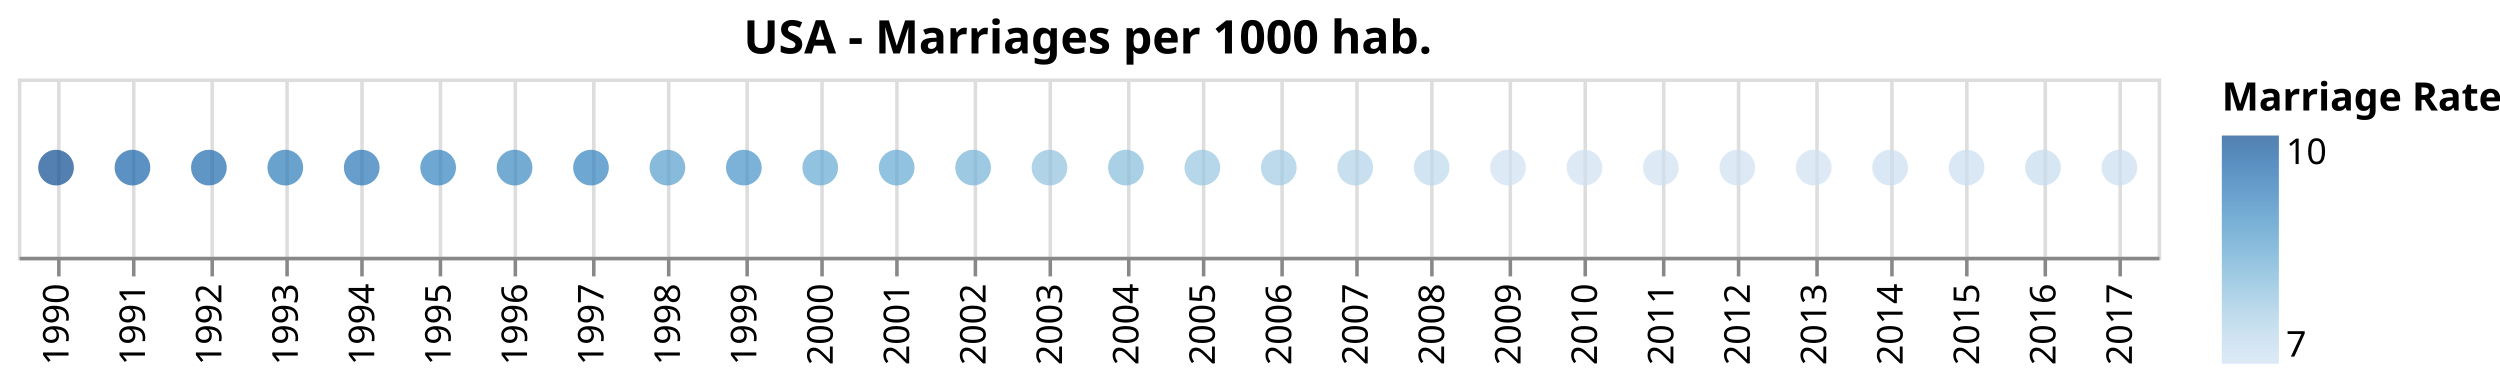
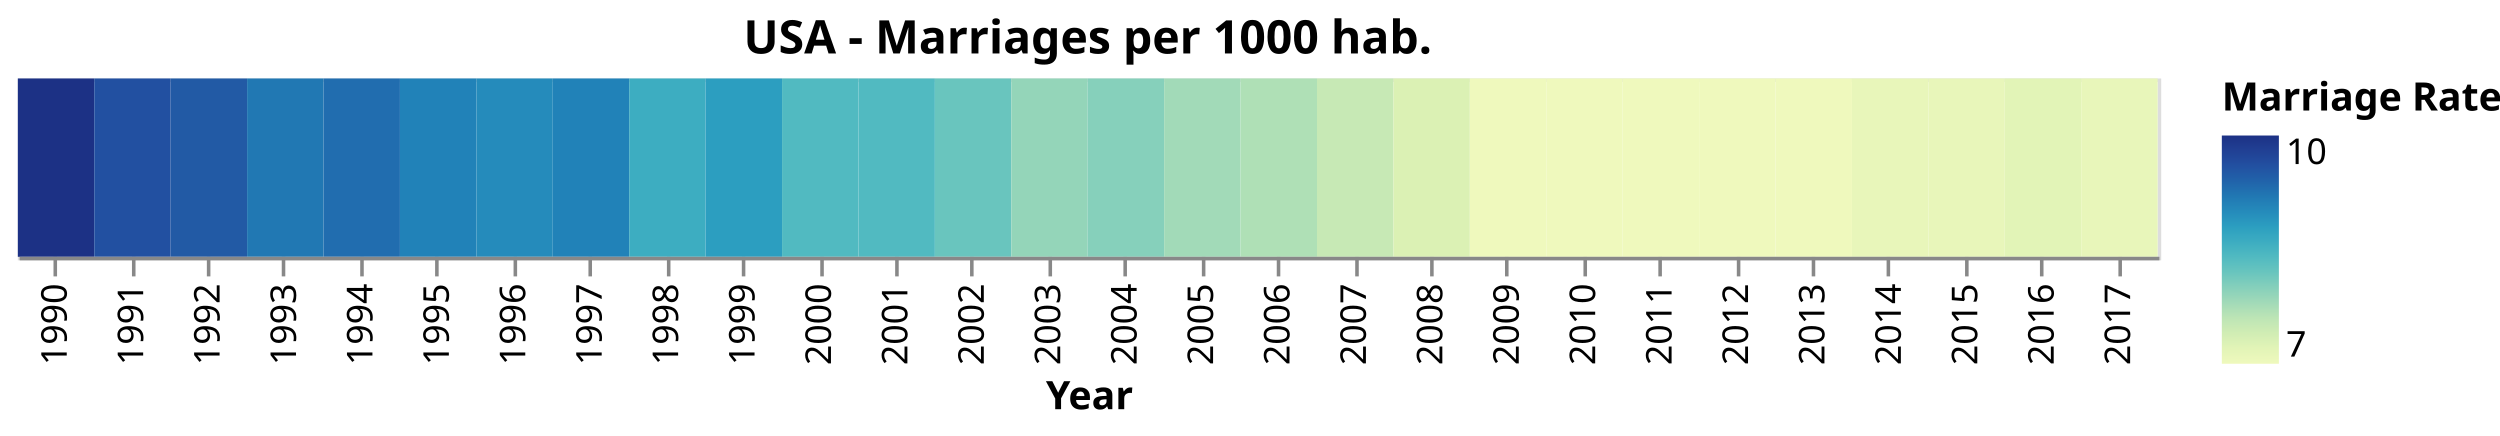
- <svg xmlns="http://www.w3.org/2000/svg" class="marks" width="701" height="107" viewBox="0 0 701 107" version="1.1">
+ <svg xmlns="http://www.w3.org/2000/svg" class="marks" width="701" height="122" viewBox="0 0 701 122" version="1.1">
  <defs>
    <linearGradient id="gradient_0" x1="0" x2="0" y1="1" y2="0">
-       <stop offset="0" stop-color="rgb(207, 225, 242)" />
-       <stop offset="0.067" stop-color="rgb(196, 219, 238)" />
-       <stop offset="0.133" stop-color="rgb(183, 213, 234)" />
-       <stop offset="0.2" stop-color="rgb(168, 206, 229)" />
-       <stop offset="0.267" stop-color="rgb(151, 197, 224)" />
-       <stop offset="0.333" stop-color="rgb(134, 188, 220)" />
-       <stop offset="0.4" stop-color="rgb(116, 178, 215)" />
-       <stop offset="0.467" stop-color="rgb(99, 168, 210)" />
-       <stop offset="0.533" stop-color="rgb(84, 157, 204)" />
-       <stop offset="0.6" stop-color="rgb(69, 146, 198)" />
-       <stop offset="0.667" stop-color="rgb(56, 135, 192)" />
-       <stop offset="0.733" stop-color="rgb(43, 123, 185)" />
-       <stop offset="0.8" stop-color="rgb(32, 111, 178)" />
-       <stop offset="0.867" stop-color="rgb(23, 98, 169)" />
-       <stop offset="0.933" stop-color="rgb(15, 86, 157)" />
-       <stop offset="1" stop-color="rgb(10, 74, 144)" />
+       <stop offset="0" stop-color="rgb(239, 249, 189)" />
+       <stop offset="0.067" stop-color="rgb(226, 244, 183)" />
+       <stop offset="0.133" stop-color="rgb(209, 237, 180)" />
+       <stop offset="0.2" stop-color="rgb(189, 229, 181)" />
+       <stop offset="0.267" stop-color="rgb(162, 218, 184)" />
+       <stop offset="0.333" stop-color="rgb(134, 208, 187)" />
+       <stop offset="0.4" stop-color="rgb(105, 197, 190)" />
+       <stop offset="0.467" stop-color="rgb(81, 186, 193)" />
+       <stop offset="0.533" stop-color="rgb(61, 173, 193)" />
+       <stop offset="0.6" stop-color="rgb(44, 158, 192)" />
+       <stop offset="0.667" stop-color="rgb(37, 139, 187)" />
+       <stop offset="0.733" stop-color="rgb(33, 120, 179)" />
+       <stop offset="0.8" stop-color="rgb(33, 99, 170)" />
+       <stop offset="0.867" stop-color="rgb(34, 80, 161)" />
+       <stop offset="0.933" stop-color="rgb(33, 64, 148)" />
+       <stop offset="1" stop-color="rgb(28, 49, 133)" />
    </linearGradient>
  </defs>
  <g transform="translate(5,22)">
    <g class="mark-group role-frame root">
      <g transform="translate(0,0)">
        <path class="background" d="M0.5,0.5h600v50h-600Z" style="fill: none; stroke: #ddd;" />
        <g>
          <g class="mark-group role-axis">
            <g transform="translate(0.5,50.5)">
              <path class="background" d="M0,0h0v0h0Z" style="pointer-events: none; fill: none;" />
              <g>
                <g class="mark-rule role-axis-grid" style="pointer-events: none;">
-                   <line transform="translate(11,0)" x2="0" y2="-50" style="fill: none; stroke: #ddd; stroke-width: 1; opacity: 1;" />
+                   <line transform="translate(10,0)" x2="0" y2="-50" style="fill: none; stroke: #ddd; stroke-width: 1; opacity: 1;" />
                  <line transform="translate(32,0)" x2="0" y2="-50" style="fill: none; stroke: #ddd; stroke-width: 1; opacity: 1;" />
-                   <line transform="translate(54,0)" x2="0" y2="-50" style="fill: none; stroke: #ddd; stroke-width: 1; opacity: 1;" />
-                   <line transform="translate(75,0)" x2="0" y2="-50" style="fill: none; stroke: #ddd; stroke-width: 1; opacity: 1;" />
+                   <line transform="translate(53,0)" x2="0" y2="-50" style="fill: none; stroke: #ddd; stroke-width: 1; opacity: 1;" />
+                   <line transform="translate(74,0)" x2="0" y2="-50" style="fill: none; stroke: #ddd; stroke-width: 1; opacity: 1;" />
                  <line transform="translate(96,0)" x2="0" y2="-50" style="fill: none; stroke: #ddd; stroke-width: 1; opacity: 1;" />
-                   <line transform="translate(118,0)" x2="0" y2="-50" style="fill: none; stroke: #ddd; stroke-width: 1; opacity: 1;" />
+                   <line transform="translate(117,0)" x2="0" y2="-50" style="fill: none; stroke: #ddd; stroke-width: 1; opacity: 1;" />
                  <line transform="translate(139,0)" x2="0" y2="-50" style="fill: none; stroke: #ddd; stroke-width: 1; opacity: 1;" />
-                   <line transform="translate(161,0)" x2="0" y2="-50" style="fill: none; stroke: #ddd; stroke-width: 1; opacity: 1;" />
+                   <line transform="translate(160,0)" x2="0" y2="-50" style="fill: none; stroke: #ddd; stroke-width: 1; opacity: 1;" />
                  <line transform="translate(182,0)" x2="0" y2="-50" style="fill: none; stroke: #ddd; stroke-width: 1; opacity: 1;" />
-                   <line transform="translate(204,0)" x2="0" y2="-50" style="fill: none; stroke: #ddd; stroke-width: 1; opacity: 1;" />
+                   <line transform="translate(203,0)" x2="0" y2="-50" style="fill: none; stroke: #ddd; stroke-width: 1; opacity: 1;" />
                  <line transform="translate(225,0)" x2="0" y2="-50" style="fill: none; stroke: #ddd; stroke-width: 1; opacity: 1;" />
                  <line transform="translate(246,0)" x2="0" y2="-50" style="fill: none; stroke: #ddd; stroke-width: 1; opacity: 1;" />
-                   <line transform="translate(268,0)" x2="0" y2="-50" style="fill: none; stroke: #ddd; stroke-width: 1; opacity: 1;" />
+                   <line transform="translate(267,0)" x2="0" y2="-50" style="fill: none; stroke: #ddd; stroke-width: 1; opacity: 1;" />
                  <line transform="translate(289,0)" x2="0" y2="-50" style="fill: none; stroke: #ddd; stroke-width: 1; opacity: 1;" />
-                   <line transform="translate(311,0)" x2="0" y2="-50" style="fill: none; stroke: #ddd; stroke-width: 1; opacity: 1;" />
+                   <line transform="translate(310,0)" x2="0" y2="-50" style="fill: none; stroke: #ddd; stroke-width: 1; opacity: 1;" />
                  <line transform="translate(332,0)" x2="0" y2="-50" style="fill: none; stroke: #ddd; stroke-width: 1; opacity: 1;" />
-                   <line transform="translate(354,0)" x2="0" y2="-50" style="fill: none; stroke: #ddd; stroke-width: 1; opacity: 1;" />
+                   <line transform="translate(353,0)" x2="0" y2="-50" style="fill: none; stroke: #ddd; stroke-width: 1; opacity: 1;" />
                  <line transform="translate(375,0)" x2="0" y2="-50" style="fill: none; stroke: #ddd; stroke-width: 1; opacity: 1;" />
                  <line transform="translate(396,0)" x2="0" y2="-50" style="fill: none; stroke: #ddd; stroke-width: 1; opacity: 1;" />
-                   <line transform="translate(418,0)" x2="0" y2="-50" style="fill: none; stroke: #ddd; stroke-width: 1; opacity: 1;" />
+                   <line transform="translate(417,0)" x2="0" y2="-50" style="fill: none; stroke: #ddd; stroke-width: 1; opacity: 1;" />
                  <line transform="translate(439,0)" x2="0" y2="-50" style="fill: none; stroke: #ddd; stroke-width: 1; opacity: 1;" />
-                   <line transform="translate(461,0)" x2="0" y2="-50" style="fill: none; stroke: #ddd; stroke-width: 1; opacity: 1;" />
+                   <line transform="translate(460,0)" x2="0" y2="-50" style="fill: none; stroke: #ddd; stroke-width: 1; opacity: 1;" />
                  <line transform="translate(482,0)" x2="0" y2="-50" style="fill: none; stroke: #ddd; stroke-width: 1; opacity: 1;" />
-                   <line transform="translate(504,0)" x2="0" y2="-50" style="fill: none; stroke: #ddd; stroke-width: 1; opacity: 1;" />
-                   <line transform="translate(525,0)" x2="0" y2="-50" style="fill: none; stroke: #ddd; stroke-width: 1; opacity: 1;" />
+                   <line transform="translate(503,0)" x2="0" y2="-50" style="fill: none; stroke: #ddd; stroke-width: 1; opacity: 1;" />
+                   <line transform="translate(524,0)" x2="0" y2="-50" style="fill: none; stroke: #ddd; stroke-width: 1; opacity: 1;" />
                  <line transform="translate(546,0)" x2="0" y2="-50" style="fill: none; stroke: #ddd; stroke-width: 1; opacity: 1;" />
-                   <line transform="translate(568,0)" x2="0" y2="-50" style="fill: none; stroke: #ddd; stroke-width: 1; opacity: 1;" />
+                   <line transform="translate(567,0)" x2="0" y2="-50" style="fill: none; stroke: #ddd; stroke-width: 1; opacity: 1;" />
                  <line transform="translate(589,0)" x2="0" y2="-50" style="fill: none; stroke: #ddd; stroke-width: 1; opacity: 1;" />
                </g>
              </g>
              <path class="foreground" d="" style="pointer-events: none; display: none; fill: none;" />
            </g>
          </g>
-           <g class="mark-symbol role-mark marks">
-             <path transform="translate(10.71429,25)" d="M5,0A5,5,0,1,1,-5,0A5,5,0,1,1,5,0" style="fill: rgb(10, 74, 144); stroke-width: 2; opacity: 0.7;" />
-             <path transform="translate(32.14286,25)" d="M5,0A5,5,0,1,1,-5,0A5,5,0,1,1,5,0" style="fill: rgb(23, 98, 169); stroke-width: 2; opacity: 0.7;" />
-             <path transform="translate(53.57143,25)" d="M5,0A5,5,0,1,1,-5,0A5,5,0,1,1,5,0" style="fill: rgb(27, 105, 173); stroke-width: 2; opacity: 0.7;" />
-             <path transform="translate(75,25)" d="M5,0A5,5,0,1,1,-5,0A5,5,0,1,1,5,0" style="fill: rgb(43, 123, 185); stroke-width: 2; opacity: 0.7;" />
-             <path transform="translate(96.42857,25)" d="M5,0A5,5,0,1,1,-5,0A5,5,0,1,1,5,0" style="fill: rgb(38, 117, 182); stroke-width: 2; opacity: 0.7;" />
-             <path transform="translate(117.8571,25)" d="M5,0A5,5,0,1,1,-5,0A5,5,0,1,1,5,0" style="fill: rgb(49, 129, 189); stroke-width: 2; opacity: 0.7;" />
-             <path transform="translate(139.2857,25)" d="M5,0A5,5,0,1,1,-5,0A5,5,0,1,1,5,0" style="fill: rgb(56, 135, 192); stroke-width: 2; opacity: 0.7;" />
-             <path transform="translate(160.7143,25)" d="M5,0A5,5,0,1,1,-5,0A5,5,0,1,1,5,0" style="fill: rgb(49, 129, 189); stroke-width: 2; opacity: 0.7;" />
-             <path transform="translate(182.1429,25)" d="M5,0A5,5,0,1,1,-5,0A5,5,0,1,1,5,0" style="fill: rgb(84, 157, 204); stroke-width: 2; opacity: 0.7;" />
-             <path transform="translate(203.5714,25)" d="M5,0A5,5,0,1,1,-5,0A5,5,0,1,1,5,0" style="fill: rgb(69, 146, 198); stroke-width: 2; opacity: 0.7;" />
-             <path transform="translate(225,25)" d="M5,0A5,5,0,1,1,-5,0A5,5,0,1,1,5,0" style="fill: rgb(99, 168, 210); stroke-width: 2; opacity: 0.7;" />
-             <path transform="translate(246.4286,25)" d="M5,0A5,5,0,1,1,-5,0A5,5,0,1,1,5,0" style="fill: rgb(99, 168, 210); stroke-width: 2; opacity: 0.7;" />
-             <path transform="translate(267.8571,25)" d="M5,0A5,5,0,1,1,-5,0A5,5,0,1,1,5,0" style="fill: rgb(116, 178, 215); stroke-width: 2; opacity: 0.7;" />
-             <path transform="translate(289.2857,25)" d="M5,0A5,5,0,1,1,-5,0A5,5,0,1,1,5,0" style="fill: rgb(143, 193, 222); stroke-width: 2; opacity: 0.7;" />
-             <path transform="translate(310.7143,25)" d="M5,0A5,5,0,1,1,-5,0A5,5,0,1,1,5,0" style="fill: rgb(134, 188, 220); stroke-width: 2; opacity: 0.7;" />
-             <path transform="translate(332.1429,25)" d="M5,0A5,5,0,1,1,-5,0A5,5,0,1,1,5,0" style="fill: rgb(151, 197, 224); stroke-width: 2; opacity: 0.7;" />
-             <path transform="translate(353.5714,25)" d="M5,0A5,5,0,1,1,-5,0A5,5,0,1,1,5,0" style="fill: rgb(160, 202, 227); stroke-width: 2; opacity: 0.7;" />
-             <path transform="translate(375,25)" d="M5,0A5,5,0,1,1,-5,0A5,5,0,1,1,5,0" style="fill: rgb(175, 209, 231); stroke-width: 2; opacity: 0.7;" />
-             <path transform="translate(396.4286,25)" d="M5,0A5,5,0,1,1,-5,0A5,5,0,1,1,5,0" style="fill: rgb(190, 216, 236); stroke-width: 2; opacity: 0.7;" />
-             <path transform="translate(417.8571,25)" d="M5,0A5,5,0,1,1,-5,0A5,5,0,1,1,5,0" style="fill: rgb(207, 225, 242); stroke-width: 2; opacity: 0.7;" />
-             <path transform="translate(439.2857,25)" d="M5,0A5,5,0,1,1,-5,0A5,5,0,1,1,5,0" style="fill: rgb(207, 225, 242); stroke-width: 2; opacity: 0.7;" />
-             <path transform="translate(460.7143,25)" d="M5,0A5,5,0,1,1,-5,0A5,5,0,1,1,5,0" style="fill: rgb(207, 225, 242); stroke-width: 2; opacity: 0.7;" />
-             <path transform="translate(482.1429,25)" d="M5,0A5,5,0,1,1,-5,0A5,5,0,1,1,5,0" style="fill: rgb(207, 225, 242); stroke-width: 2; opacity: 0.7;" />
-             <path transform="translate(503.5714,25)" d="M5,0A5,5,0,1,1,-5,0A5,5,0,1,1,5,0" style="fill: rgb(207, 225, 242); stroke-width: 2; opacity: 0.7;" />
-             <path transform="translate(525,25)" d="M5,0A5,5,0,1,1,-5,0A5,5,0,1,1,5,0" style="fill: rgb(201, 222, 240); stroke-width: 2; opacity: 0.7;" />
-             <path transform="translate(546.4286,25)" d="M5,0A5,5,0,1,1,-5,0A5,5,0,1,1,5,0" style="fill: rgb(201, 222, 240); stroke-width: 2; opacity: 0.7;" />
-             <path transform="translate(567.8571,25)" d="M5,0A5,5,0,1,1,-5,0A5,5,0,1,1,5,0" style="fill: rgb(196, 219, 238); stroke-width: 2; opacity: 0.7;" />
-             <path transform="translate(589.2857,25)" d="M5,0A5,5,0,1,1,-5,0A5,5,0,1,1,5,0" style="fill: rgb(201, 222, 240); stroke-width: 2; opacity: 0.7;" />
+           <g class="mark-rect role-mark marks">
+             <path d="M0,0h21.429v50h-21.429Z" style="fill: rgb(28, 49, 133);" />
+             <path d="M21.429,0h21.429v50h-21.429Z" style="fill: rgb(34, 80, 161);" />
+             <path d="M42.857,0h21.429v50h-21.429Z" style="fill: rgb(34, 90, 165);" />
+             <path d="M64.286,0h21.429v50h-21.429Z" style="fill: rgb(33, 120, 179);" />
+             <path d="M85.714,0h21.429v50h-21.429Z" style="fill: rgb(33, 109, 175);" />
+             <path d="M107.143,0h21.429v50h-21.429Z" style="fill: rgb(33, 130, 184);" />
+             <path d="M128.571,0h21.429v50h-21.429Z" style="fill: rgb(37, 139, 187);" />
+             <path d="M150,0h21.429v50h-21.429Z" style="fill: rgb(33, 130, 184);" />
+             <path d="M171.429,0h21.429v50h-21.429Z" style="fill: rgb(61, 173, 193);" />
+             <path d="M192.857,0h21.429v50h-21.429Z" style="fill: rgb(44, 158, 192);" />
+             <path d="M214.286,0h21.429v50h-21.429Z" style="fill: rgb(81, 186, 193);" />
+             <path d="M235.714,0h21.429v50h-21.429Z" style="fill: rgb(81, 186, 193);" />
+             <path d="M257.143,0h21.429v50h-21.429Z" style="fill: rgb(105, 197, 190);" />
+             <path d="M278.571,0h21.429v50h-21.429Z" style="fill: rgb(148, 213, 185);" />
+             <path d="M300,0h21.429v50h-21.429Z" style="fill: rgb(134, 208, 187);" />
+             <path d="M321.429,0h21.429v50h-21.429Z" style="fill: rgb(162, 218, 184);" />
+             <path d="M342.857,0h21.429v50h-21.429Z" style="fill: rgb(175, 224, 182);" />
+             <path d="M364.286,0h21.429v50h-21.429Z" style="fill: rgb(199, 233, 181);" />
+             <path d="M385.714,0h21.429v50h-21.429Z" style="fill: rgb(219, 241, 180);" />
+             <path d="M407.143,0h21.429v50h-21.429Z" style="fill: rgb(239, 249, 189);" />
+             <path d="M428.571,0h21.429v50h-21.429Z" style="fill: rgb(239, 249, 189);" />
+             <path d="M450,0h21.429v50h-21.429Z" style="fill: rgb(239, 249, 189);" />
+             <path d="M471.429,0h21.429v50h-21.429Z" style="fill: rgb(239, 249, 189);" />
+             <path d="M492.857,0h21.429v50h-21.429Z" style="fill: rgb(239, 249, 189);" />
+             <path d="M514.286,0h21.429v50h-21.429Z" style="fill: rgb(232, 246, 186);" />
+             <path d="M535.714,0h21.429v50h-21.429Z" style="fill: rgb(232, 246, 186);" />
+             <path d="M557.143,0h21.429v50h-21.429Z" style="fill: rgb(226, 244, 183);" />
+             <path d="M578.571,0h21.429v50h-21.429Z" style="fill: rgb(232, 246, 186);" />
          </g>
          <g class="mark-group role-legend">
            <g transform="translate(618,0)">
              <path class="background" d="M0,0h73v80h-73Z" style="pointer-events: none; fill: none;" />
              <g>
                <g class="mark-group role-legend-entry">
                  <g transform="translate(0,16)">
                    <path class="background" d="M0,0h0v0h0Z" style="pointer-events: none; fill: none;" />
                    <g>
                      <g class="mark-rect role-legend-gradient" style="pointer-events: none;">
-                         <path d="M0,0h16v64h-16Z" style="fill: url(#gradient_0); stroke: #ddd; stroke-width: 0; opacity: 0.7;" />
+                         <path d="M0,0h16v64h-16Z" style="fill: url(#gradient_0); stroke: #ddd; stroke-width: 0; opacity: 1;" />
                      </g>
                      <g class="mark-text role-legend-label" style="pointer-events: none;">
                        <text text-anchor="start" transform="translate(18,62)" style="font-family: sans-serif; font-size: 10px; fill: #000; opacity: 1;">7</text>
                        <text text-anchor="start" transform="translate(18,8)" style="font-family: sans-serif; font-size: 10px; fill: #000; opacity: 1;">10</text>
                      </g>
                    </g>
                    <path class="foreground" d="" style="pointer-events: none; display: none; fill: none;" />
                  </g>
                </g>
                <g class="mark-text role-legend-title" style="pointer-events: none;">
                  <text text-anchor="start" transform="translate(0,9)" style="font-family: sans-serif; font-size: 11px; font-weight: bold; fill: #000; opacity: 1;">Marriage Rate</text>
                </g>
              </g>
              <path class="foreground" d="" style="pointer-events: none; display: none; fill: none;" />
            </g>
          </g>
          <g class="mark-group role-title">
            <g transform="translate(300,-17)">
              <path class="background" d="M0,0h0v0h0Z" style="pointer-events: none; fill: none;" />
              <g>
                <g class="mark-text role-title-text" style="pointer-events: none;">
                  <text text-anchor="middle" transform="translate(0,10)" style="font-family: sans-serif; font-size: 13px; font-weight: bold; fill: #000; opacity: 1;">USA - Marriages per 1000 hab.</text>
                </g>
              </g>
              <path class="foreground" d="" style="pointer-events: none; display: none; fill: none;" />
            </g>
          </g>
          <g class="mark-group role-axis">
            <g transform="translate(0.5,50.5)">
              <path class="background" d="M0,0h0v0h0Z" style="pointer-events: none; fill: none;" />
              <g>
                <g class="mark-rule role-axis-tick" style="pointer-events: none;">
-                   <line transform="translate(11,0)" x2="0" y2="5" style="fill: none; stroke: #888; stroke-width: 1; opacity: 1;" />
+                   <line transform="translate(10,0)" x2="0" y2="5" style="fill: none; stroke: #888; stroke-width: 1; opacity: 1;" />
                  <line transform="translate(32,0)" x2="0" y2="5" style="fill: none; stroke: #888; stroke-width: 1; opacity: 1;" />
-                   <line transform="translate(54,0)" x2="0" y2="5" style="fill: none; stroke: #888; stroke-width: 1; opacity: 1;" />
-                   <line transform="translate(75,0)" x2="0" y2="5" style="fill: none; stroke: #888; stroke-width: 1; opacity: 1;" />
+                   <line transform="translate(53,0)" x2="0" y2="5" style="fill: none; stroke: #888; stroke-width: 1; opacity: 1;" />
+                   <line transform="translate(74,0)" x2="0" y2="5" style="fill: none; stroke: #888; stroke-width: 1; opacity: 1;" />
                  <line transform="translate(96,0)" x2="0" y2="5" style="fill: none; stroke: #888; stroke-width: 1; opacity: 1;" />
-                   <line transform="translate(118,0)" x2="0" y2="5" style="fill: none; stroke: #888; stroke-width: 1; opacity: 1;" />
+                   <line transform="translate(117,0)" x2="0" y2="5" style="fill: none; stroke: #888; stroke-width: 1; opacity: 1;" />
                  <line transform="translate(139,0)" x2="0" y2="5" style="fill: none; stroke: #888; stroke-width: 1; opacity: 1;" />
-                   <line transform="translate(161,0)" x2="0" y2="5" style="fill: none; stroke: #888; stroke-width: 1; opacity: 1;" />
+                   <line transform="translate(160,0)" x2="0" y2="5" style="fill: none; stroke: #888; stroke-width: 1; opacity: 1;" />
                  <line transform="translate(182,0)" x2="0" y2="5" style="fill: none; stroke: #888; stroke-width: 1; opacity: 1;" />
-                   <line transform="translate(204,0)" x2="0" y2="5" style="fill: none; stroke: #888; stroke-width: 1; opacity: 1;" />
+                   <line transform="translate(203,0)" x2="0" y2="5" style="fill: none; stroke: #888; stroke-width: 1; opacity: 1;" />
                  <line transform="translate(225,0)" x2="0" y2="5" style="fill: none; stroke: #888; stroke-width: 1; opacity: 1;" />
                  <line transform="translate(246,0)" x2="0" y2="5" style="fill: none; stroke: #888; stroke-width: 1; opacity: 1;" />
-                   <line transform="translate(268,0)" x2="0" y2="5" style="fill: none; stroke: #888; stroke-width: 1; opacity: 1;" />
+                   <line transform="translate(267,0)" x2="0" y2="5" style="fill: none; stroke: #888; stroke-width: 1; opacity: 1;" />
                  <line transform="translate(289,0)" x2="0" y2="5" style="fill: none; stroke: #888; stroke-width: 1; opacity: 1;" />
-                   <line transform="translate(311,0)" x2="0" y2="5" style="fill: none; stroke: #888; stroke-width: 1; opacity: 1;" />
+                   <line transform="translate(310,0)" x2="0" y2="5" style="fill: none; stroke: #888; stroke-width: 1; opacity: 1;" />
                  <line transform="translate(332,0)" x2="0" y2="5" style="fill: none; stroke: #888; stroke-width: 1; opacity: 1;" />
-                   <line transform="translate(354,0)" x2="0" y2="5" style="fill: none; stroke: #888; stroke-width: 1; opacity: 1;" />
+                   <line transform="translate(353,0)" x2="0" y2="5" style="fill: none; stroke: #888; stroke-width: 1; opacity: 1;" />
                  <line transform="translate(375,0)" x2="0" y2="5" style="fill: none; stroke: #888; stroke-width: 1; opacity: 1;" />
                  <line transform="translate(396,0)" x2="0" y2="5" style="fill: none; stroke: #888; stroke-width: 1; opacity: 1;" />
-                   <line transform="translate(418,0)" x2="0" y2="5" style="fill: none; stroke: #888; stroke-width: 1; opacity: 1;" />
+                   <line transform="translate(417,0)" x2="0" y2="5" style="fill: none; stroke: #888; stroke-width: 1; opacity: 1;" />
                  <line transform="translate(439,0)" x2="0" y2="5" style="fill: none; stroke: #888; stroke-width: 1; opacity: 1;" />
-                   <line transform="translate(461,0)" x2="0" y2="5" style="fill: none; stroke: #888; stroke-width: 1; opacity: 1;" />
+                   <line transform="translate(460,0)" x2="0" y2="5" style="fill: none; stroke: #888; stroke-width: 1; opacity: 1;" />
                  <line transform="translate(482,0)" x2="0" y2="5" style="fill: none; stroke: #888; stroke-width: 1; opacity: 1;" />
-                   <line transform="translate(504,0)" x2="0" y2="5" style="fill: none; stroke: #888; stroke-width: 1; opacity: 1;" />
-                   <line transform="translate(525,0)" x2="0" y2="5" style="fill: none; stroke: #888; stroke-width: 1; opacity: 1;" />
+                   <line transform="translate(503,0)" x2="0" y2="5" style="fill: none; stroke: #888; stroke-width: 1; opacity: 1;" />
+                   <line transform="translate(524,0)" x2="0" y2="5" style="fill: none; stroke: #888; stroke-width: 1; opacity: 1;" />
                  <line transform="translate(546,0)" x2="0" y2="5" style="fill: none; stroke: #888; stroke-width: 1; opacity: 1;" />
-                   <line transform="translate(568,0)" x2="0" y2="5" style="fill: none; stroke: #888; stroke-width: 1; opacity: 1;" />
+                   <line transform="translate(567,0)" x2="0" y2="5" style="fill: none; stroke: #888; stroke-width: 1; opacity: 1;" />
                  <line transform="translate(589,0)" x2="0" y2="5" style="fill: none; stroke: #888; stroke-width: 1; opacity: 1;" />
                </g>
                <g class="mark-text role-axis-label" style="pointer-events: none;">
-                   <text text-anchor="end" transform="translate(10.71429,7) rotate(270) translate(0,3)" style="font-family: sans-serif; font-size: 10px; fill: #000; opacity: 1;">1990</text>
-                   <text text-anchor="end" transform="translate(32.14286,7) rotate(270) translate(0,3)" style="font-family: sans-serif; font-size: 10px; fill: #000; opacity: 1;">1991</text>
-                   <text text-anchor="end" transform="translate(53.57143,7) rotate(270) translate(0,3)" style="font-family: sans-serif; font-size: 10px; fill: #000; opacity: 1;">1992</text>
-                   <text text-anchor="end" transform="translate(75,7) rotate(270) translate(0,3)" style="font-family: sans-serif; font-size: 10px; fill: #000; opacity: 1;">1993</text>
-                   <text text-anchor="end" transform="translate(96.42857,7) rotate(270) translate(0,3)" style="font-family: sans-serif; font-size: 10px; fill: #000; opacity: 1;">1994</text>
-                   <text text-anchor="end" transform="translate(117.8571,7) rotate(270) translate(0,3)" style="font-family: sans-serif; font-size: 10px; fill: #000; opacity: 1;">1995</text>
-                   <text text-anchor="end" transform="translate(139.2857,7) rotate(270) translate(0,3)" style="font-family: sans-serif; font-size: 10px; fill: #000; opacity: 1;">1996</text>
-                   <text text-anchor="end" transform="translate(160.7143,7) rotate(270) translate(0,3)" style="font-family: sans-serif; font-size: 10px; fill: #000; opacity: 1;">1997</text>
-                   <text text-anchor="end" transform="translate(182.1429,7) rotate(270) translate(0,3)" style="font-family: sans-serif; font-size: 10px; fill: #000; opacity: 1;">1998</text>
-                   <text text-anchor="end" transform="translate(203.5714,7) rotate(270) translate(0,3)" style="font-family: sans-serif; font-size: 10px; fill: #000; opacity: 1;">1999</text>
-                   <text text-anchor="end" transform="translate(225,7) rotate(270) translate(0,3)" style="font-family: sans-serif; font-size: 10px; fill: #000; opacity: 1;">2000</text>
-                   <text text-anchor="end" transform="translate(246.4286,7) rotate(270) translate(0,3)" style="font-family: sans-serif; font-size: 10px; fill: #000; opacity: 1;">2001</text>
-                   <text text-anchor="end" transform="translate(267.8571,7) rotate(270) translate(0,3)" style="font-family: sans-serif; font-size: 10px; fill: #000; opacity: 1;">2002</text>
-                   <text text-anchor="end" transform="translate(289.2857,7) rotate(270) translate(0,3)" style="font-family: sans-serif; font-size: 10px; fill: #000; opacity: 1;">2003</text>
-                   <text text-anchor="end" transform="translate(310.7143,7) rotate(270) translate(0,3)" style="font-family: sans-serif; font-size: 10px; fill: #000; opacity: 1;">2004</text>
-                   <text text-anchor="end" transform="translate(332.1429,7) rotate(270) translate(0,3)" style="font-family: sans-serif; font-size: 10px; fill: #000; opacity: 1;">2005</text>
-                   <text text-anchor="end" transform="translate(353.5714,7) rotate(270) translate(0,3)" style="font-family: sans-serif; font-size: 10px; fill: #000; opacity: 1;">2006</text>
-                   <text text-anchor="end" transform="translate(375,7) rotate(270) translate(0,3)" style="font-family: sans-serif; font-size: 10px; fill: #000; opacity: 1;">2007</text>
-                   <text text-anchor="end" transform="translate(396.4286,7) rotate(270) translate(0,3)" style="font-family: sans-serif; font-size: 10px; fill: #000; opacity: 1;">2008</text>
-                   <text text-anchor="end" transform="translate(417.8571,7) rotate(270) translate(0,3)" style="font-family: sans-serif; font-size: 10px; fill: #000; opacity: 1;">2009</text>
-                   <text text-anchor="end" transform="translate(439.2857,7) rotate(270) translate(0,3)" style="font-family: sans-serif; font-size: 10px; fill: #000; opacity: 1;">2010</text>
-                   <text text-anchor="end" transform="translate(460.7143,7) rotate(270) translate(0,3)" style="font-family: sans-serif; font-size: 10px; fill: #000; opacity: 1;">2011</text>
-                   <text text-anchor="end" transform="translate(482.1429,7) rotate(270) translate(0,3)" style="font-family: sans-serif; font-size: 10px; fill: #000; opacity: 1;">2012</text>
-                   <text text-anchor="end" transform="translate(503.5714,7) rotate(270) translate(0,3)" style="font-family: sans-serif; font-size: 10px; fill: #000; opacity: 1;">2013</text>
-                   <text text-anchor="end" transform="translate(525,7) rotate(270) translate(0,3)" style="font-family: sans-serif; font-size: 10px; fill: #000; opacity: 1;">2014</text>
-                   <text text-anchor="end" transform="translate(546.4286,7) rotate(270) translate(0,3)" style="font-family: sans-serif; font-size: 10px; fill: #000; opacity: 1;">2015</text>
-                   <text text-anchor="end" transform="translate(567.8571,7) rotate(270) translate(0,3)" style="font-family: sans-serif; font-size: 10px; fill: #000; opacity: 1;">2016</text>
-                   <text text-anchor="end" transform="translate(589.2857,7) rotate(270) translate(0,3)" style="font-family: sans-serif; font-size: 10px; fill: #000; opacity: 1;">2017</text>
+                   <text text-anchor="end" transform="translate(10.21429,7) rotate(270) translate(0,3)" style="font-family: sans-serif; font-size: 10px; fill: #000; opacity: 1;">1990</text>
+                   <text text-anchor="end" transform="translate(31.64286,7) rotate(270) translate(0,3)" style="font-family: sans-serif; font-size: 10px; fill: #000; opacity: 1;">1991</text>
+                   <text text-anchor="end" transform="translate(53.07143,7) rotate(270) translate(0,3)" style="font-family: sans-serif; font-size: 10px; fill: #000; opacity: 1;">1992</text>
+                   <text text-anchor="end" transform="translate(74.5,7) rotate(270) translate(0,3)" style="font-family: sans-serif; font-size: 10px; fill: #000; opacity: 1;">1993</text>
+                   <text text-anchor="end" transform="translate(95.92857,7) rotate(270) translate(0,3)" style="font-family: sans-serif; font-size: 10px; fill: #000; opacity: 1;">1994</text>
+                   <text text-anchor="end" transform="translate(117.3571,7) rotate(270) translate(0,3)" style="font-family: sans-serif; font-size: 10px; fill: #000; opacity: 1;">1995</text>
+                   <text text-anchor="end" transform="translate(138.7857,7) rotate(270) translate(0,3)" style="font-family: sans-serif; font-size: 10px; fill: #000; opacity: 1;">1996</text>
+                   <text text-anchor="end" transform="translate(160.2143,7) rotate(270) translate(0,3)" style="font-family: sans-serif; font-size: 10px; fill: #000; opacity: 1;">1997</text>
+                   <text text-anchor="end" transform="translate(181.6429,7) rotate(270) translate(0,3)" style="font-family: sans-serif; font-size: 10px; fill: #000; opacity: 1;">1998</text>
+                   <text text-anchor="end" transform="translate(203.0714,7) rotate(270) translate(0,3)" style="font-family: sans-serif; font-size: 10px; fill: #000; opacity: 1;">1999</text>
+                   <text text-anchor="end" transform="translate(224.5,7) rotate(270) translate(0,3)" style="font-family: sans-serif; font-size: 10px; fill: #000; opacity: 1;">2000</text>
+                   <text text-anchor="end" transform="translate(245.9286,7) rotate(270) translate(0,3)" style="font-family: sans-serif; font-size: 10px; fill: #000; opacity: 1;">2001</text>
+                   <text text-anchor="end" transform="translate(267.3571,7) rotate(270) translate(0,3)" style="font-family: sans-serif; font-size: 10px; fill: #000; opacity: 1;">2002</text>
+                   <text text-anchor="end" transform="translate(288.7857,7) rotate(270) translate(0,3)" style="font-family: sans-serif; font-size: 10px; fill: #000; opacity: 1;">2003</text>
+                   <text text-anchor="end" transform="translate(310.2143,7) rotate(270) translate(0,3)" style="font-family: sans-serif; font-size: 10px; fill: #000; opacity: 1;">2004</text>
+                   <text text-anchor="end" transform="translate(331.6429,7) rotate(270) translate(0,3)" style="font-family: sans-serif; font-size: 10px; fill: #000; opacity: 1;">2005</text>
+                   <text text-anchor="end" transform="translate(353.0714,7) rotate(270) translate(0,3)" style="font-family: sans-serif; font-size: 10px; fill: #000; opacity: 1;">2006</text>
+                   <text text-anchor="end" transform="translate(374.5,7) rotate(270) translate(0,3)" style="font-family: sans-serif; font-size: 10px; fill: #000; opacity: 1;">2007</text>
+                   <text text-anchor="end" transform="translate(395.9286,7) rotate(270) translate(0,3)" style="font-family: sans-serif; font-size: 10px; fill: #000; opacity: 1;">2008</text>
+                   <text text-anchor="end" transform="translate(417.3571,7) rotate(270) translate(0,3)" style="font-family: sans-serif; font-size: 10px; fill: #000; opacity: 1;">2009</text>
+                   <text text-anchor="end" transform="translate(438.7857,7) rotate(270) translate(0,3)" style="font-family: sans-serif; font-size: 10px; fill: #000; opacity: 1;">2010</text>
+                   <text text-anchor="end" transform="translate(460.2143,7) rotate(270) translate(0,3)" style="font-family: sans-serif; font-size: 10px; fill: #000; opacity: 1;">2011</text>
+                   <text text-anchor="end" transform="translate(481.6429,7) rotate(270) translate(0,3)" style="font-family: sans-serif; font-size: 10px; fill: #000; opacity: 1;">2012</text>
+                   <text text-anchor="end" transform="translate(503.0714,7) rotate(270) translate(0,3)" style="font-family: sans-serif; font-size: 10px; fill: #000; opacity: 1;">2013</text>
+                   <text text-anchor="end" transform="translate(524.5,7) rotate(270) translate(0,3)" style="font-family: sans-serif; font-size: 10px; fill: #000; opacity: 1;">2014</text>
+                   <text text-anchor="end" transform="translate(545.9286,7) rotate(270) translate(0,3)" style="font-family: sans-serif; font-size: 10px; fill: #000; opacity: 1;">2015</text>
+                   <text text-anchor="end" transform="translate(567.3571,7) rotate(270) translate(0,3)" style="font-family: sans-serif; font-size: 10px; fill: #000; opacity: 1;">2016</text>
+                   <text text-anchor="end" transform="translate(588.7857,7) rotate(270) translate(0,3)" style="font-family: sans-serif; font-size: 10px; fill: #000; opacity: 1;">2017</text>
                </g>
                <g class="mark-rule role-axis-domain" style="pointer-events: none;">
                  <line transform="translate(0,0)" x2="600" y2="0" style="fill: none; stroke: #888; stroke-width: 1; opacity: 1;" />
+                 </g>
+                 <g class="mark-text role-axis-title" style="pointer-events: none;">
+                   <text text-anchor="middle" transform="translate(300,42.24609)" style="font-family: sans-serif; font-size: 11px; font-weight: bold; fill: #000; opacity: 1;">Year</text>
                </g>
              </g>
              <path class="foreground" d="" style="pointer-events: none; display: none; fill: none;" />
            </g>
          </g>
        </g>
        <path class="foreground" d="" style="display: none; fill: none;" />
      </g>
    </g>
  </g>
</svg>
